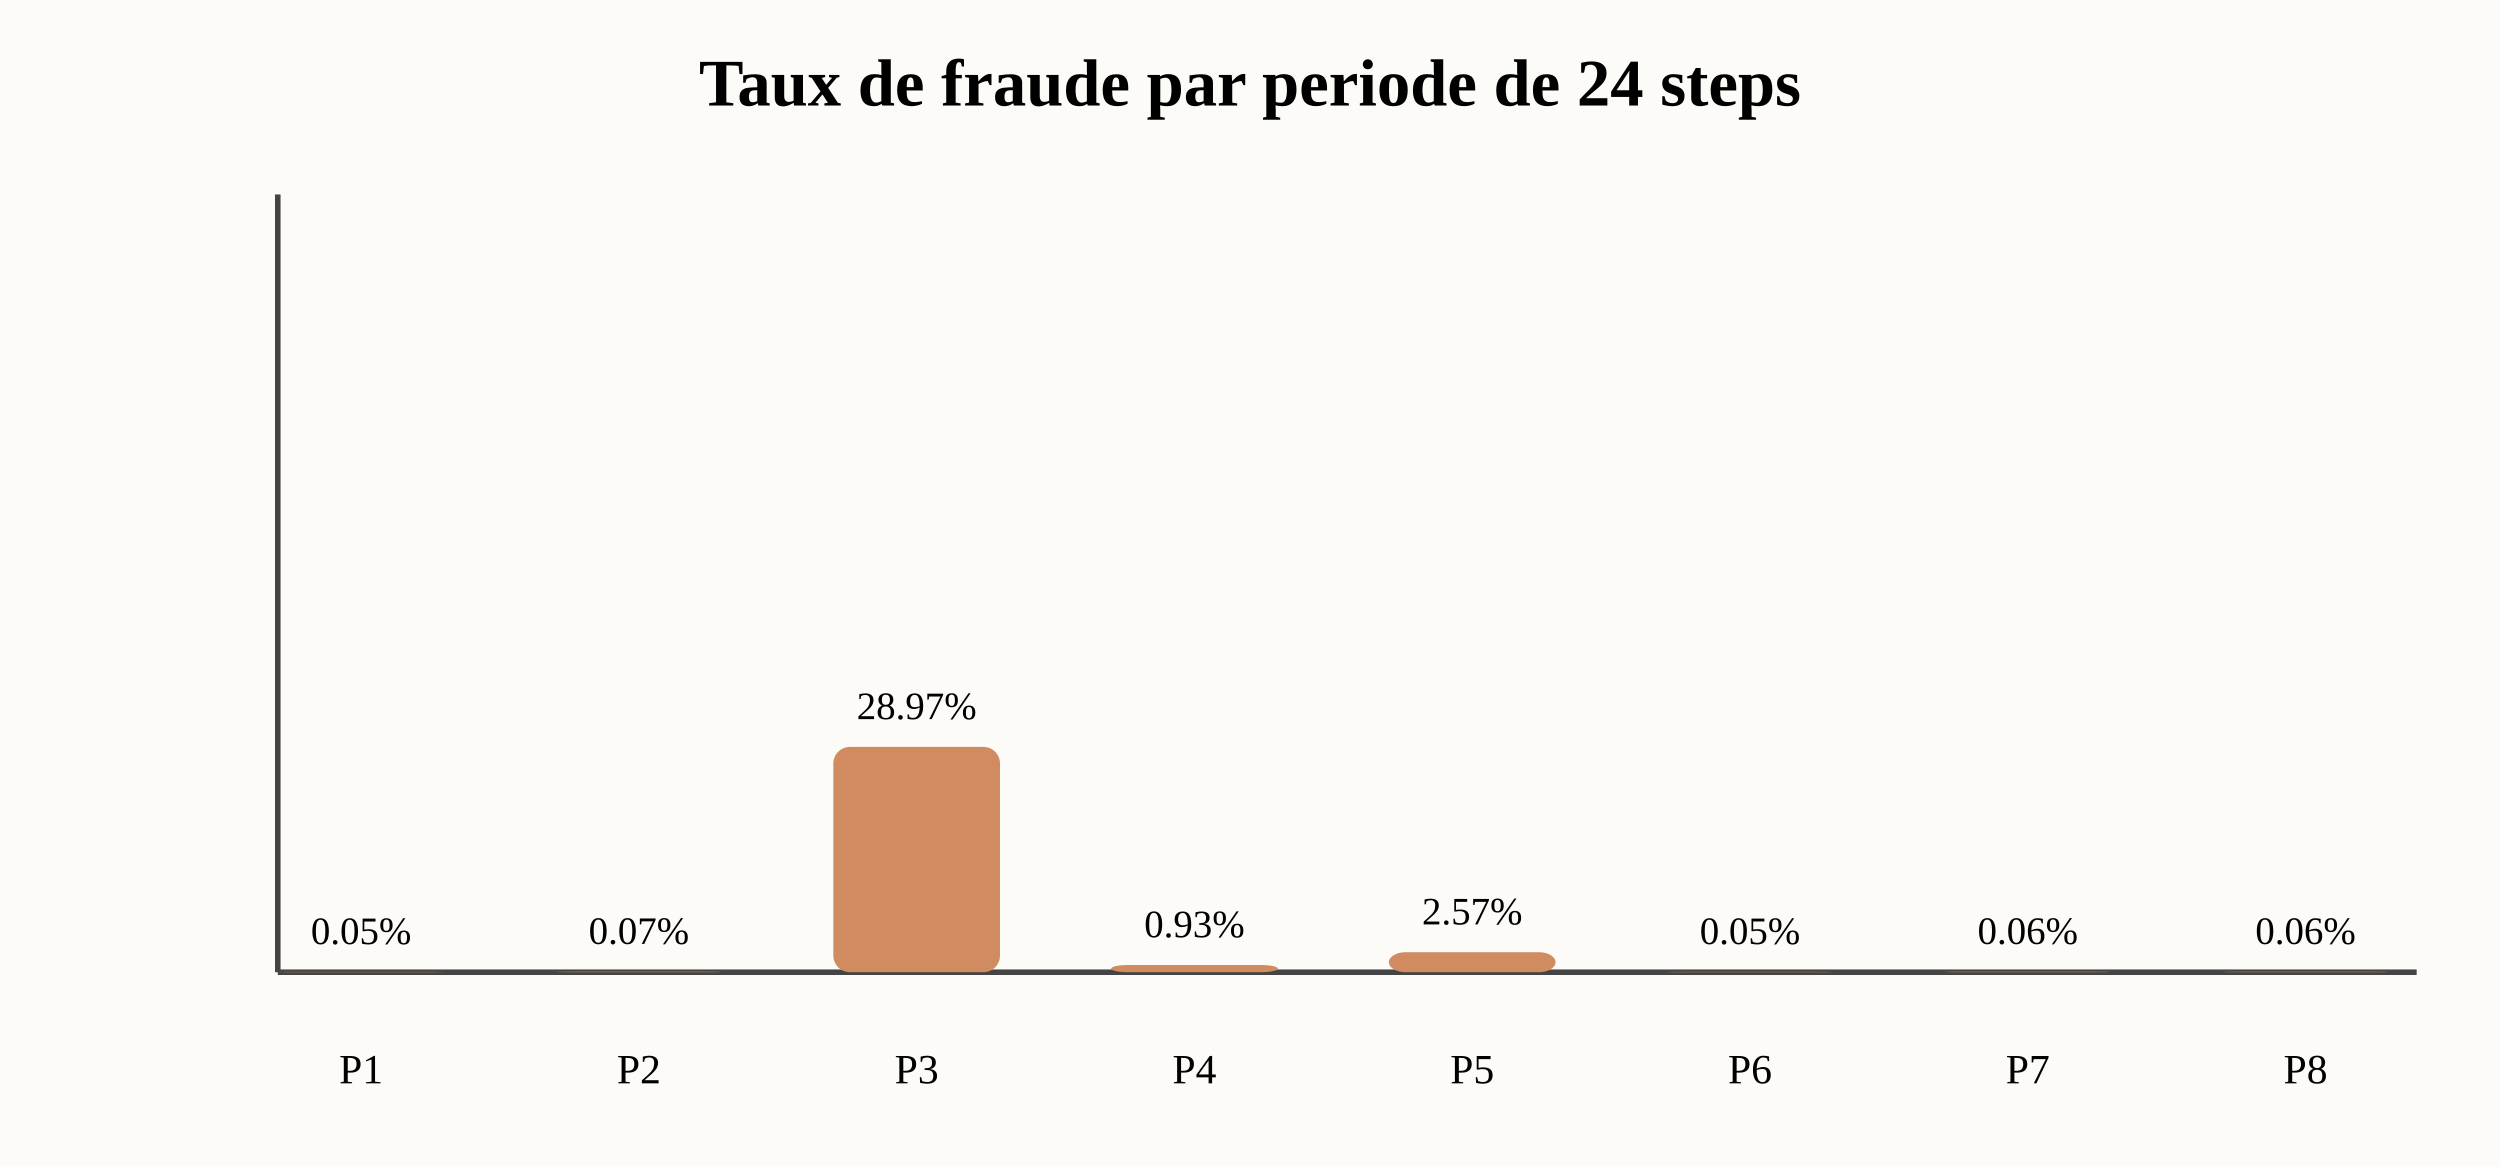
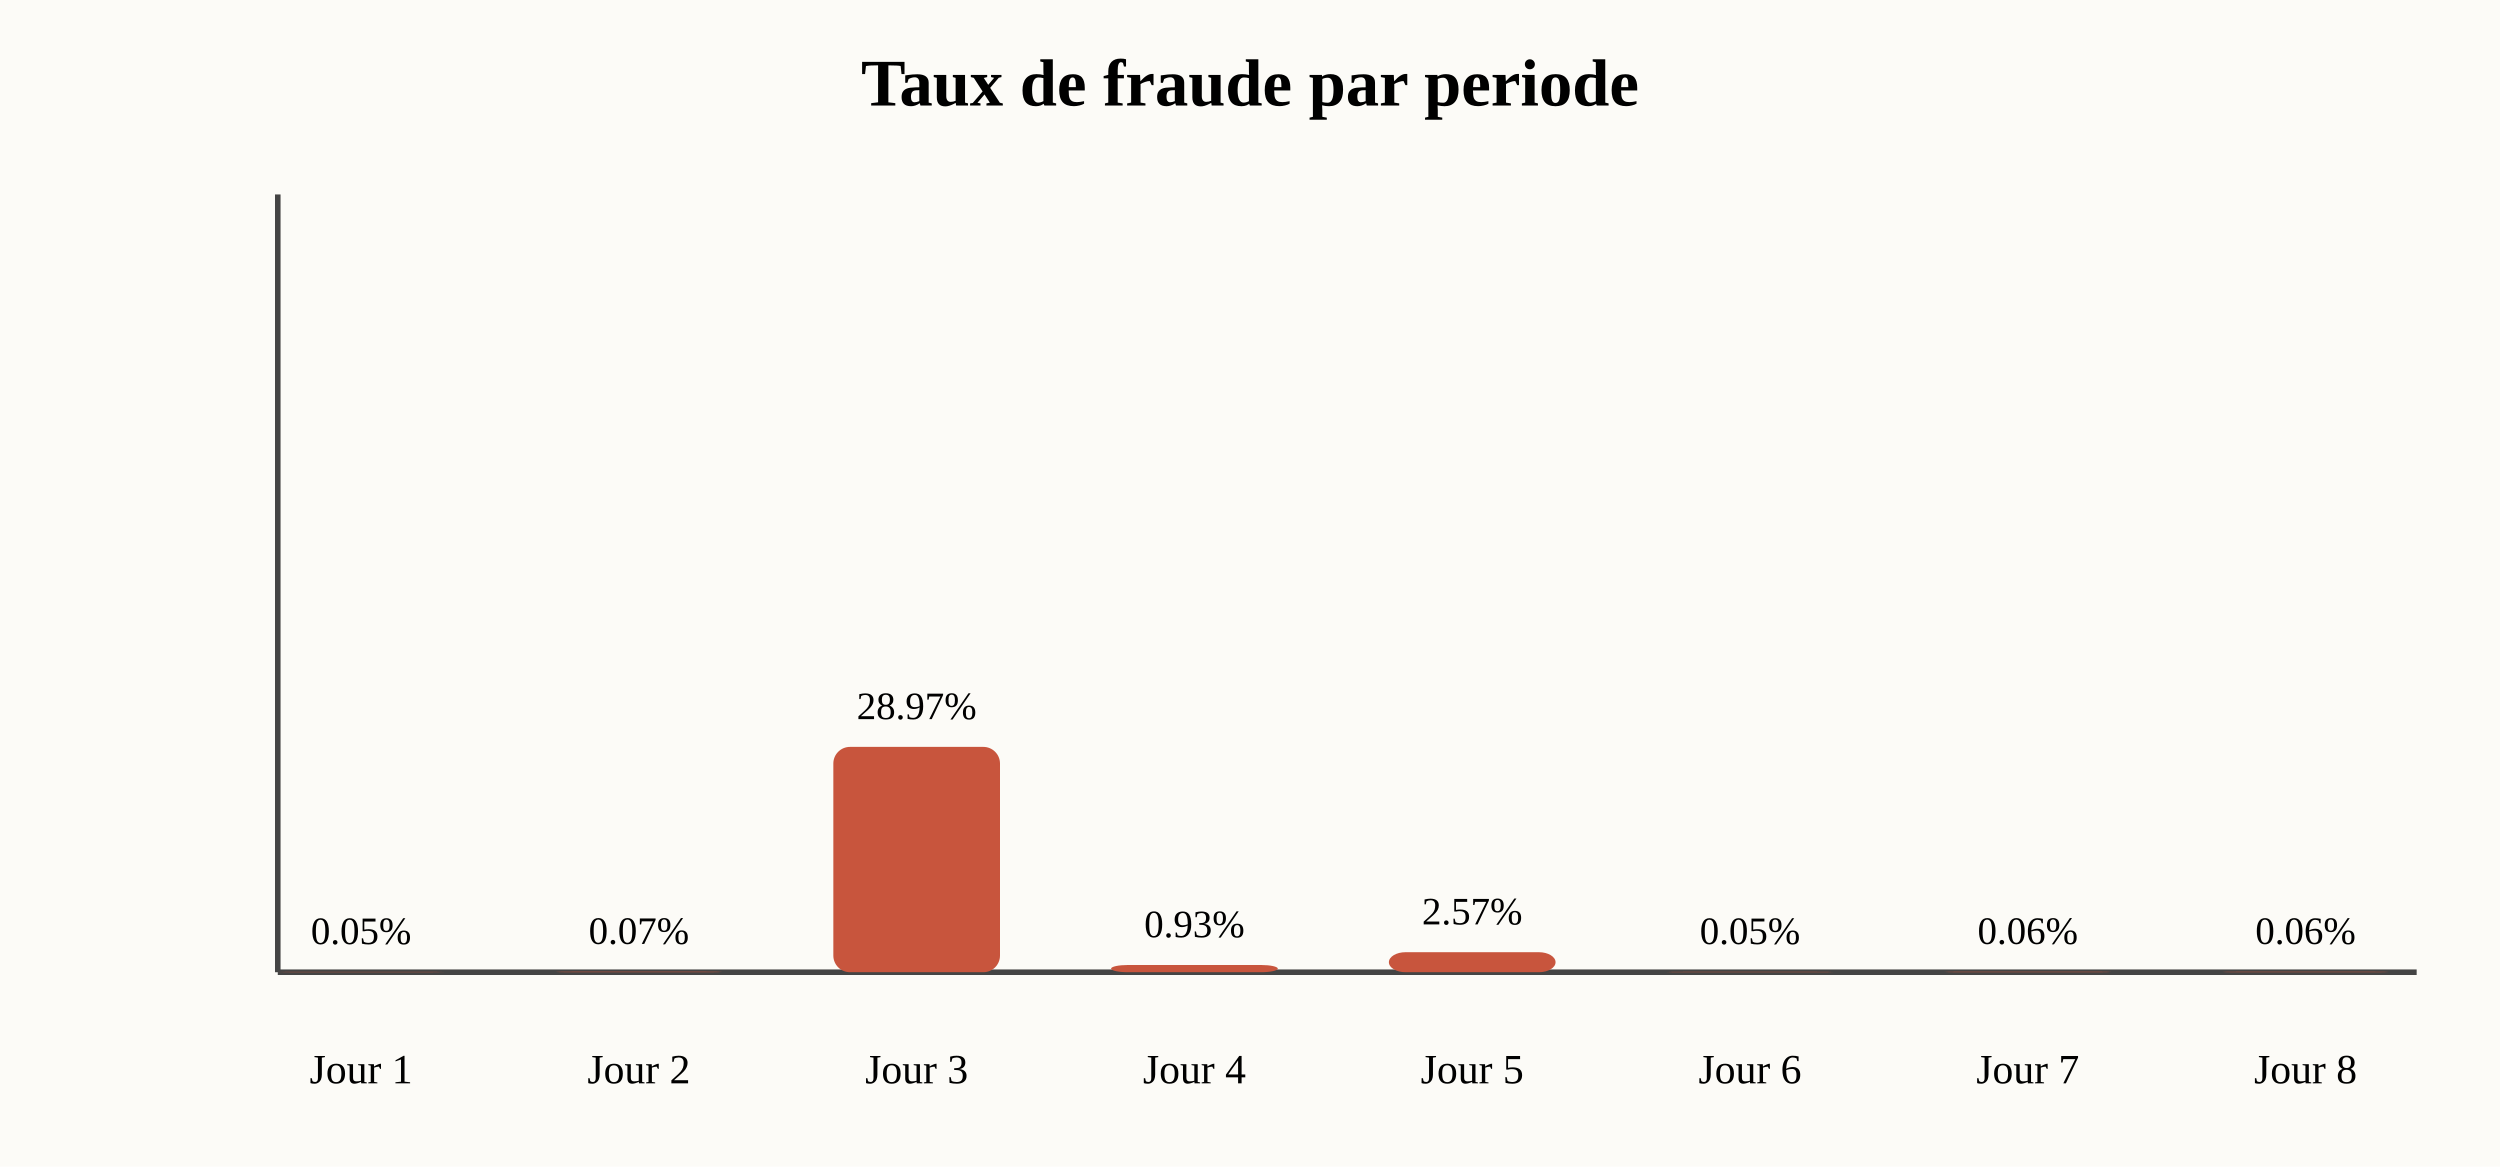
<svg xmlns="http://www.w3.org/2000/svg" width="900" height="420">
  <rect width="100%" height="100%" fill="#fcfbf7" />
-   <text x="450.0" y="38" font-size="24" text-anchor="middle" font-weight="bold">Taux de fraude par periode de 24 steps</text>
+   <text x="450.0" y="38" font-size="24" text-anchor="middle" font-weight="bold">Taux de fraude par periode</text>
  <line x1="100" y1="350" x2="870" y2="350" stroke="#444" stroke-width="2" />
  <line x1="100" y1="70" x2="100" y2="350" stroke="#444" stroke-width="2" />
-   <rect x="100" y="349.87" width="60" height="0.13" fill="#d08c60" rx="6" />
-   <rect x="200" y="349.81" width="60" height="0.19" fill="#d08c60" rx="6" />
-   <rect x="300" y="268.88" width="60" height="81.12" fill="#d08c60" rx="6" />
-   <rect x="400" y="347.40" width="60" height="2.60" fill="#d08c60" rx="6" />
-   <rect x="500" y="342.79" width="60" height="7.21" fill="#d08c60" rx="6" />
-   <rect x="600" y="349.86" width="60" height="0.14" fill="#d08c60" rx="6" />
-   <rect x="700" y="349.82" width="60" height="0.18" fill="#d08c60" rx="6" />
-   <rect x="800" y="349.83" width="60" height="0.17" fill="#d08c60" rx="6" />
-   <rect x="900" y="349.83" width="60" height="0.17" fill="#d08c60" rx="6" />
-   <rect x="1000" y="349.80" width="60" height="0.20" fill="#d08c60" rx="6" />
-   <rect x="1100" y="349.82" width="60" height="0.18" fill="#d08c60" rx="6" />
-   <rect x="1200" y="349.76" width="60" height="0.24" fill="#d08c60" rx="6" />
-   <rect x="1300" y="349.84" width="60" height="0.16" fill="#d08c60" rx="6" />
-   <rect x="1400" y="349.83" width="60" height="0.17" fill="#d08c60" rx="6" />
-   <rect x="1500" y="349.83" width="60" height="0.17" fill="#d08c60" rx="6" />
-   <rect x="1600" y="349.81" width="60" height="0.19" fill="#d08c60" rx="6" />
-   <rect x="1700" y="349.79" width="60" height="0.21" fill="#d08c60" rx="6" />
-   <rect x="1800" y="346.43" width="60" height="3.57" fill="#d08c60" rx="6" />
-   <rect x="1900" y="343.66" width="60" height="6.34" fill="#d08c60" rx="6" />
-   <rect x="2000" y="346.65" width="60" height="3.35" fill="#d08c60" rx="6" />
-   <rect x="2100" y="346.90" width="60" height="3.10" fill="#d08c60" rx="6" />
-   <rect x="2200" y="348.66" width="60" height="1.34" fill="#d08c60" rx="6" />
-   <rect x="2300" y="348.81" width="60" height="1.19" fill="#d08c60" rx="6" />
-   <rect x="2400" y="347.60" width="60" height="2.40" fill="#d08c60" rx="6" />
-   <rect x="2500" y="348.84" width="60" height="1.16" fill="#d08c60" rx="6" />
-   <rect x="2600" y="344.51" width="60" height="5.49" fill="#d08c60" rx="6" />
-   <rect x="2700" y="340.86" width="60" height="9.14" fill="#d08c60" rx="6" />
-   <rect x="2800" y="345.26" width="60" height="4.74" fill="#d08c60" rx="6" />
-   <rect x="2900" y="348.67" width="60" height="1.33" fill="#d08c60" rx="6" />
-   <rect x="3000" y="343.35" width="60" height="6.65" fill="#d08c60" rx="6" />
-   <rect x="3100" y="70.00" width="60" height="280.00" fill="#d08c60" rx="6" />
-   <text x="130.00" y="390" font-size="15" text-anchor="middle">P1</text>
-   <text x="230.00" y="390" font-size="15" text-anchor="middle">P2</text>
-   <text x="330.00" y="390" font-size="15" text-anchor="middle">P3</text>
-   <text x="430.00" y="390" font-size="15" text-anchor="middle">P4</text>
-   <text x="530.00" y="390" font-size="15" text-anchor="middle">P5</text>
-   <text x="630.00" y="390" font-size="15" text-anchor="middle">P6</text>
-   <text x="730.00" y="390" font-size="15" text-anchor="middle">P7</text>
-   <text x="830.00" y="390" font-size="15" text-anchor="middle">P8</text>
-   <text x="930.00" y="390" font-size="15" text-anchor="middle">P9</text>
-   <text x="1030.00" y="390" font-size="15" text-anchor="middle">P10</text>
-   <text x="1130.00" y="390" font-size="15" text-anchor="middle">P11</text>
-   <text x="1230.00" y="390" font-size="15" text-anchor="middle">P12</text>
-   <text x="1330.00" y="390" font-size="15" text-anchor="middle">P13</text>
-   <text x="1430.00" y="390" font-size="15" text-anchor="middle">P14</text>
-   <text x="1530.00" y="390" font-size="15" text-anchor="middle">P15</text>
-   <text x="1630.00" y="390" font-size="15" text-anchor="middle">P16</text>
-   <text x="1730.00" y="390" font-size="15" text-anchor="middle">P17</text>
-   <text x="1830.00" y="390" font-size="15" text-anchor="middle">P18</text>
-   <text x="1930.00" y="390" font-size="15" text-anchor="middle">P19</text>
-   <text x="2030.00" y="390" font-size="15" text-anchor="middle">P20</text>
-   <text x="2130.00" y="390" font-size="15" text-anchor="middle">P21</text>
-   <text x="2230.00" y="390" font-size="15" text-anchor="middle">P22</text>
-   <text x="2330.00" y="390" font-size="15" text-anchor="middle">P23</text>
-   <text x="2430.00" y="390" font-size="15" text-anchor="middle">P24</text>
-   <text x="2530.00" y="390" font-size="15" text-anchor="middle">P25</text>
-   <text x="2630.00" y="390" font-size="15" text-anchor="middle">P26</text>
-   <text x="2730.00" y="390" font-size="15" text-anchor="middle">P27</text>
-   <text x="2830.00" y="390" font-size="15" text-anchor="middle">P28</text>
-   <text x="2930.00" y="390" font-size="15" text-anchor="middle">P29</text>
-   <text x="3030.00" y="390" font-size="15" text-anchor="middle">P30</text>
-   <text x="3130.00" y="390" font-size="15" text-anchor="middle">P31</text>
+   <rect x="100" y="349.87" width="60" height="0.13" fill="#c8553d" rx="6" />
+   <rect x="200" y="349.81" width="60" height="0.19" fill="#c8553d" rx="6" />
+   <rect x="300" y="268.88" width="60" height="81.12" fill="#c8553d" rx="6" />
+   <rect x="400" y="347.40" width="60" height="2.60" fill="#c8553d" rx="6" />
+   <rect x="500" y="342.79" width="60" height="7.21" fill="#c8553d" rx="6" />
+   <rect x="600" y="349.86" width="60" height="0.14" fill="#c8553d" rx="6" />
+   <rect x="700" y="349.82" width="60" height="0.18" fill="#c8553d" rx="6" />
+   <rect x="800" y="349.83" width="60" height="0.17" fill="#c8553d" rx="6" />
+   <rect x="900" y="349.83" width="60" height="0.17" fill="#c8553d" rx="6" />
+   <rect x="1000" y="349.80" width="60" height="0.20" fill="#c8553d" rx="6" />
+   <rect x="1100" y="349.82" width="60" height="0.18" fill="#c8553d" rx="6" />
+   <rect x="1200" y="349.76" width="60" height="0.24" fill="#c8553d" rx="6" />
+   <rect x="1300" y="349.84" width="60" height="0.16" fill="#c8553d" rx="6" />
+   <rect x="1400" y="349.83" width="60" height="0.17" fill="#c8553d" rx="6" />
+   <rect x="1500" y="349.83" width="60" height="0.17" fill="#c8553d" rx="6" />
+   <rect x="1600" y="349.81" width="60" height="0.19" fill="#c8553d" rx="6" />
+   <rect x="1700" y="349.79" width="60" height="0.21" fill="#c8553d" rx="6" />
+   <rect x="1800" y="346.43" width="60" height="3.57" fill="#c8553d" rx="6" />
+   <rect x="1900" y="343.66" width="60" height="6.34" fill="#c8553d" rx="6" />
+   <rect x="2000" y="346.65" width="60" height="3.35" fill="#c8553d" rx="6" />
+   <rect x="2100" y="346.90" width="60" height="3.10" fill="#c8553d" rx="6" />
+   <rect x="2200" y="348.66" width="60" height="1.34" fill="#c8553d" rx="6" />
+   <rect x="2300" y="348.81" width="60" height="1.19" fill="#c8553d" rx="6" />
+   <rect x="2400" y="347.60" width="60" height="2.40" fill="#c8553d" rx="6" />
+   <rect x="2500" y="348.84" width="60" height="1.16" fill="#c8553d" rx="6" />
+   <rect x="2600" y="344.51" width="60" height="5.49" fill="#c8553d" rx="6" />
+   <rect x="2700" y="340.86" width="60" height="9.14" fill="#c8553d" rx="6" />
+   <rect x="2800" y="345.26" width="60" height="4.74" fill="#c8553d" rx="6" />
+   <rect x="2900" y="348.67" width="60" height="1.33" fill="#c8553d" rx="6" />
+   <rect x="3000" y="343.35" width="60" height="6.65" fill="#c8553d" rx="6" />
+   <rect x="3100" y="70.00" width="60" height="280.00" fill="#c8553d" rx="6" />
+   <text x="130.00" y="390" font-size="15" text-anchor="middle">Jour 1</text>
+   <text x="230.00" y="390" font-size="15" text-anchor="middle">Jour 2</text>
+   <text x="330.00" y="390" font-size="15" text-anchor="middle">Jour 3</text>
+   <text x="430.00" y="390" font-size="15" text-anchor="middle">Jour 4</text>
+   <text x="530.00" y="390" font-size="15" text-anchor="middle">Jour 5</text>
+   <text x="630.00" y="390" font-size="15" text-anchor="middle">Jour 6</text>
+   <text x="730.00" y="390" font-size="15" text-anchor="middle">Jour 7</text>
+   <text x="830.00" y="390" font-size="15" text-anchor="middle">Jour 8</text>
+   <text x="930.00" y="390" font-size="15" text-anchor="middle">Jour 9</text>
+   <text x="1030.00" y="390" font-size="15" text-anchor="middle">Jour 10</text>
+   <text x="1130.00" y="390" font-size="15" text-anchor="middle">Jour 11</text>
+   <text x="1230.00" y="390" font-size="15" text-anchor="middle">Jour 12</text>
+   <text x="1330.00" y="390" font-size="15" text-anchor="middle">Jour 13</text>
+   <text x="1430.00" y="390" font-size="15" text-anchor="middle">Jour 14</text>
+   <text x="1530.00" y="390" font-size="15" text-anchor="middle">Jour 15</text>
+   <text x="1630.00" y="390" font-size="15" text-anchor="middle">Jour 16</text>
+   <text x="1730.00" y="390" font-size="15" text-anchor="middle">Jour 17</text>
+   <text x="1830.00" y="390" font-size="15" text-anchor="middle">Jour 18</text>
+   <text x="1930.00" y="390" font-size="15" text-anchor="middle">Jour 19</text>
+   <text x="2030.00" y="390" font-size="15" text-anchor="middle">Jour 20</text>
+   <text x="2130.00" y="390" font-size="15" text-anchor="middle">Jour 21</text>
+   <text x="2230.00" y="390" font-size="15" text-anchor="middle">Jour 22</text>
+   <text x="2330.00" y="390" font-size="15" text-anchor="middle">Jour 23</text>
+   <text x="2430.00" y="390" font-size="15" text-anchor="middle">Jour 24</text>
+   <text x="2530.00" y="390" font-size="15" text-anchor="middle">Jour 25</text>
+   <text x="2630.00" y="390" font-size="15" text-anchor="middle">Jour 26</text>
+   <text x="2730.00" y="390" font-size="15" text-anchor="middle">Jour 27</text>
+   <text x="2830.00" y="390" font-size="15" text-anchor="middle">Jour 28</text>
+   <text x="2930.00" y="390" font-size="15" text-anchor="middle">Jour 29</text>
+   <text x="3030.00" y="390" font-size="15" text-anchor="middle">Jour 30</text>
+   <text x="3130.00" y="390" font-size="15" text-anchor="middle">Jour 31</text>
  <text x="130.00" y="339.87" font-size="14" text-anchor="middle">0.05%</text>
  <text x="230.00" y="339.81" font-size="14" text-anchor="middle">0.07%</text>
  <text x="330.00" y="258.88" font-size="14" text-anchor="middle">28.97%</text>
  <text x="430.00" y="337.40" font-size="14" text-anchor="middle">0.93%</text>
  <text x="530.00" y="332.79" font-size="14" text-anchor="middle">2.57%</text>
  <text x="630.00" y="339.86" font-size="14" text-anchor="middle">0.05%</text>
  <text x="730.00" y="339.82" font-size="14" text-anchor="middle">0.06%</text>
  <text x="830.00" y="339.83" font-size="14" text-anchor="middle">0.06%</text>
  <text x="930.00" y="339.83" font-size="14" text-anchor="middle">0.06%</text>
  <text x="1030.00" y="339.80" font-size="14" text-anchor="middle">0.07%</text>
  <text x="1130.00" y="339.82" font-size="14" text-anchor="middle">0.06%</text>
  <text x="1230.00" y="339.76" font-size="14" text-anchor="middle">0.09%</text>
  <text x="1330.00" y="339.84" font-size="14" text-anchor="middle">0.06%</text>
  <text x="1430.00" y="339.83" font-size="14" text-anchor="middle">0.06%</text>
  <text x="1530.00" y="339.83" font-size="14" text-anchor="middle">0.06%</text>
  <text x="1630.00" y="339.81" font-size="14" text-anchor="middle">0.07%</text>
  <text x="1730.00" y="339.79" font-size="14" text-anchor="middle">0.08%</text>
  <text x="1830.00" y="336.43" font-size="14" text-anchor="middle">1.28%</text>
  <text x="1930.00" y="333.66" font-size="14" text-anchor="middle">2.27%</text>
  <text x="2030.00" y="336.65" font-size="14" text-anchor="middle">1.20%</text>
  <text x="2130.00" y="336.90" font-size="14" text-anchor="middle">1.11%</text>
  <text x="2230.00" y="338.66" font-size="14" text-anchor="middle">0.48%</text>
  <text x="2330.00" y="338.81" font-size="14" text-anchor="middle">0.42%</text>
  <text x="2430.00" y="337.60" font-size="14" text-anchor="middle">0.86%</text>
  <text x="2530.00" y="338.84" font-size="14" text-anchor="middle">0.41%</text>
  <text x="2630.00" y="334.51" font-size="14" text-anchor="middle">1.96%</text>
  <text x="2730.00" y="330.86" font-size="14" text-anchor="middle">3.26%</text>
  <text x="2830.00" y="335.26" font-size="14" text-anchor="middle">1.69%</text>
  <text x="2930.00" y="338.67" font-size="14" text-anchor="middle">0.47%</text>
  <text x="3030.00" y="333.35" font-size="14" text-anchor="middle">2.37%</text>
  <text x="3130.00" y="60.00" font-size="14" text-anchor="middle">100.00%</text>
</svg>
